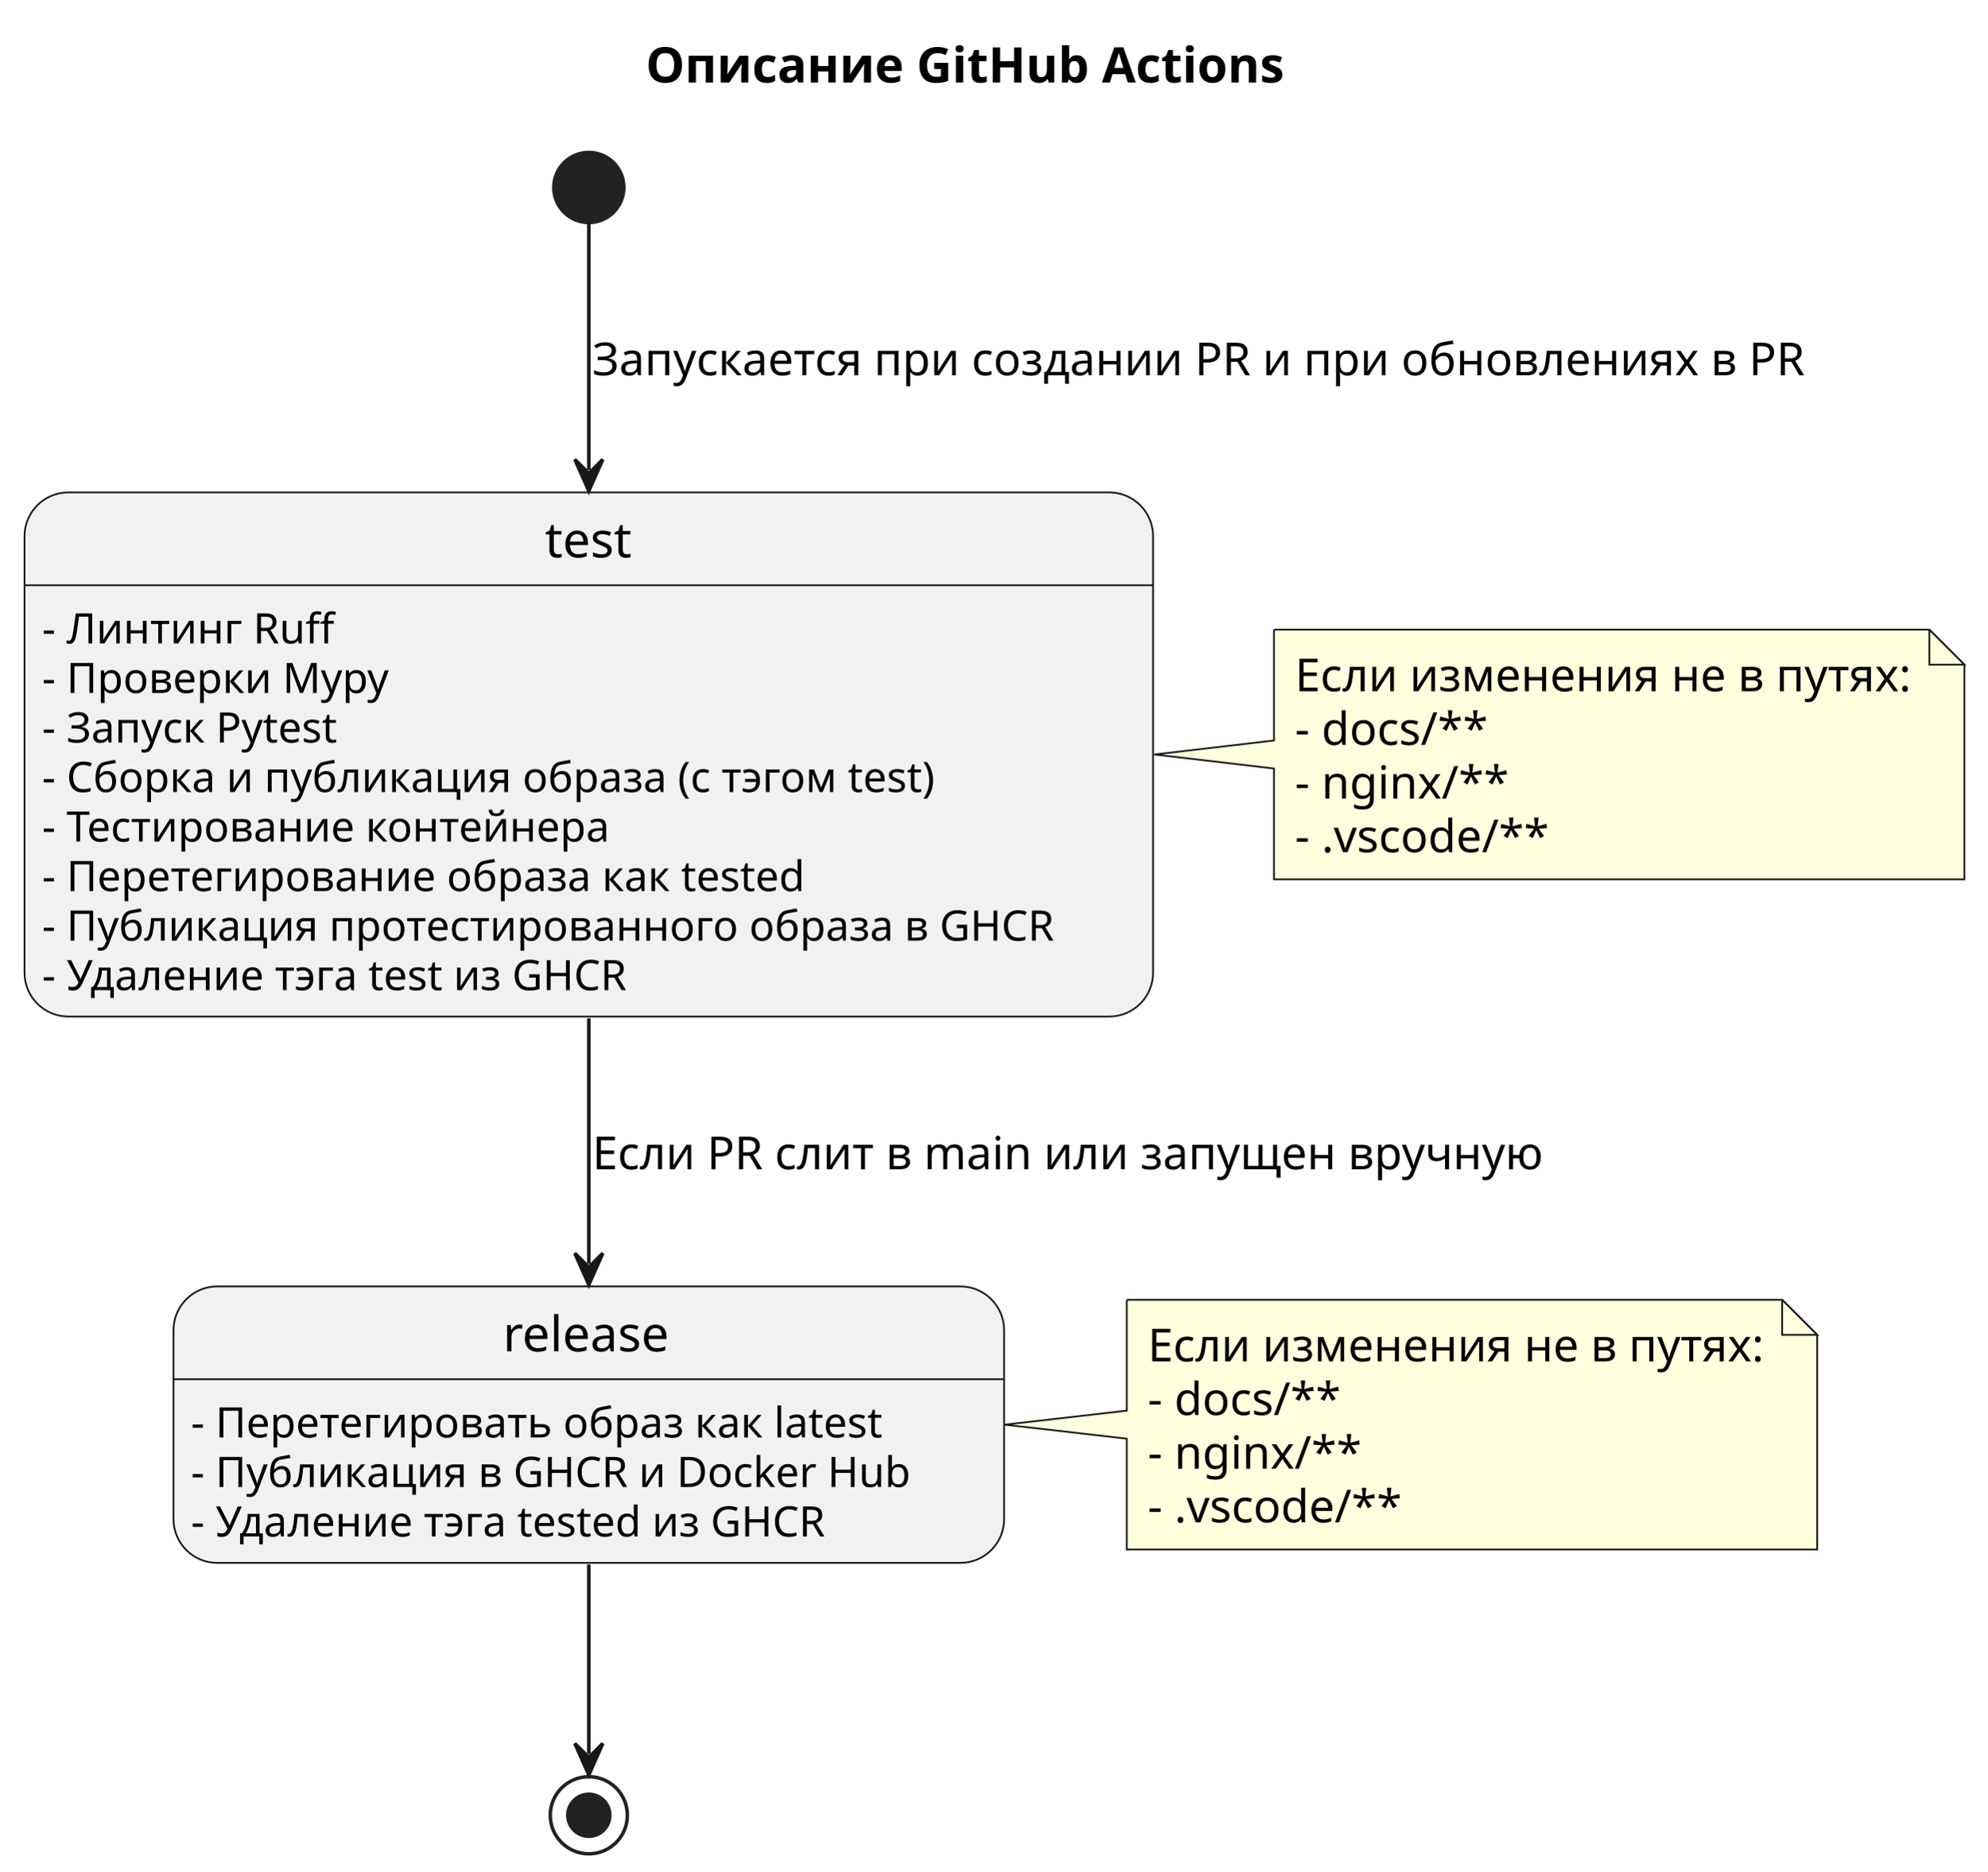
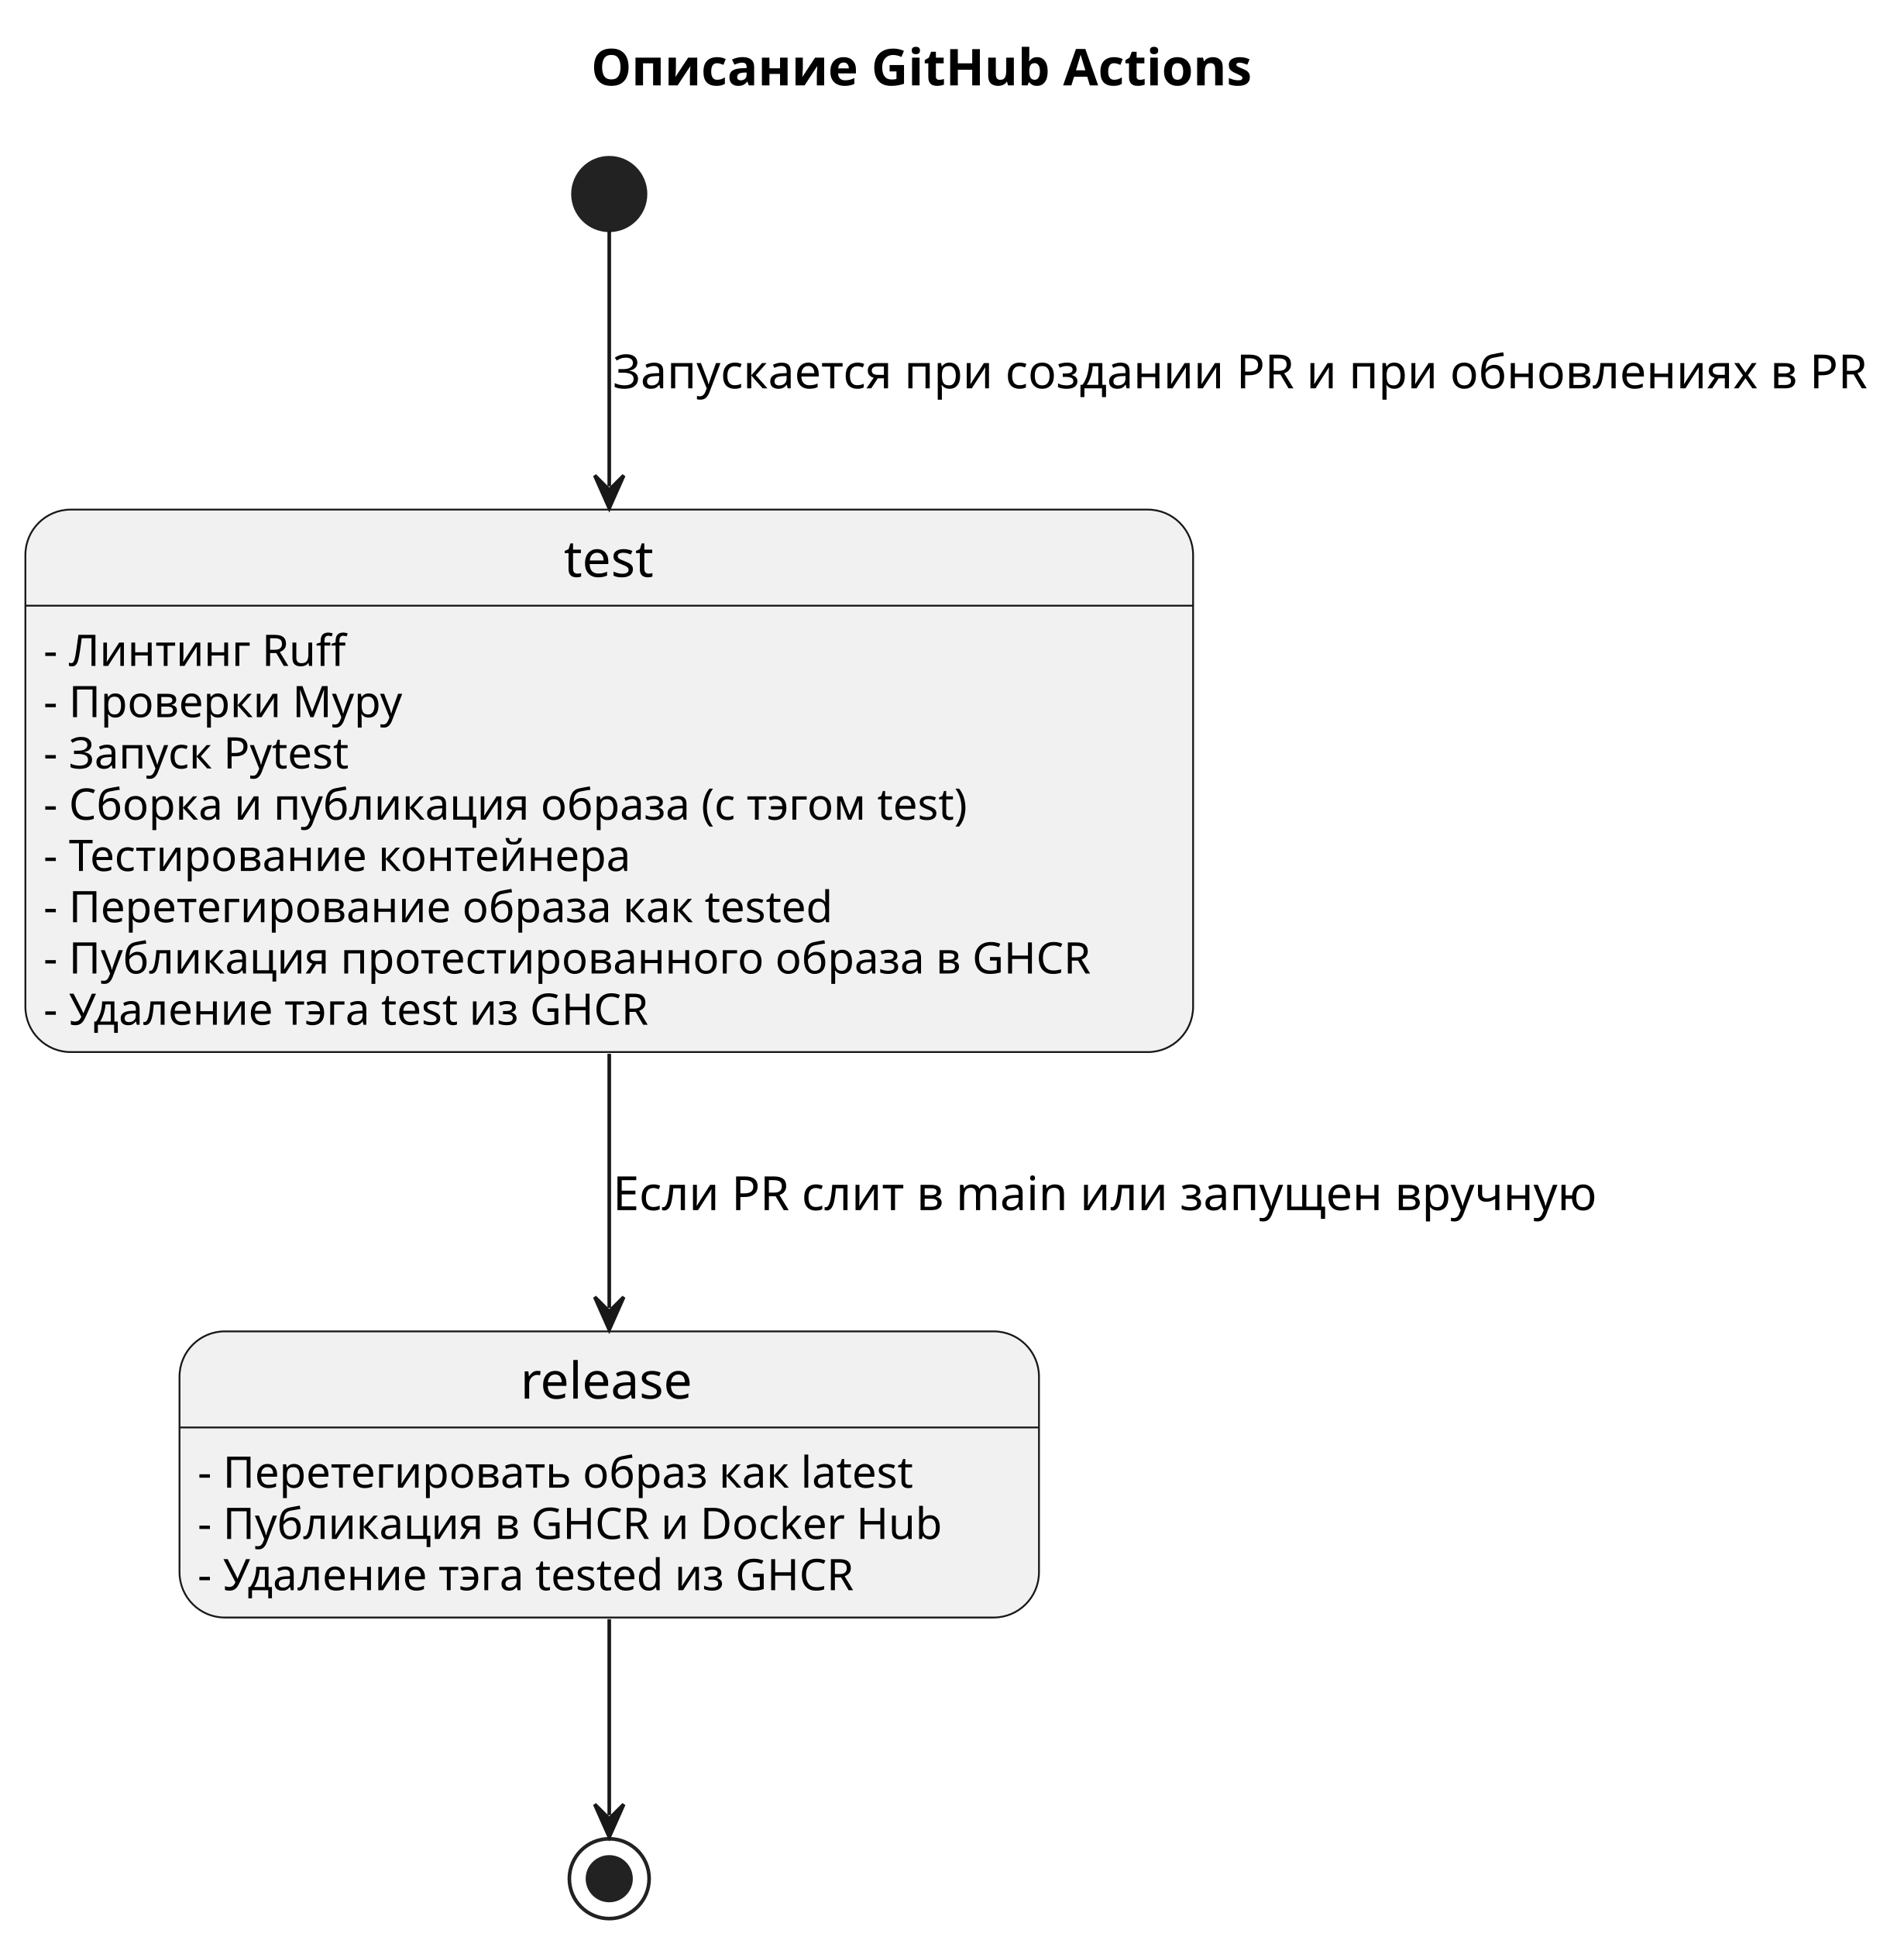
- <svg xmlns="http://www.w3.org/2000/svg" contentStyleType="text/css" height="534px" preserveAspectRatio="none" style="width:567px;height:534px;background:#FFFFFF;" version="1.1" viewBox="0 0 567 534" width="567px" zoomAndPan="magnify">
+ <svg xmlns="http://www.w3.org/2000/svg" contentStyleType="text/css" height="534px" preserveAspectRatio="none" style="width:525px;height:534px;background:#FFFFFF;" version="1.1" viewBox="0 0 525 534" width="525px" zoomAndPan="magnify">
  <defs />
  <g>
-     <text fill="#000000" font-family="sans-serif" font-size="14" font-weight="bold" lengthAdjust="spacing" textLength="185" x="184.25" y="23.535">Описание GitHub Actions</text>
+     <text fill="#000000" font-family="sans-serif" font-size="14" font-weight="bold" lengthAdjust="spacing" textLength="185" x="163" y="23.535">Описание GitHub Actions</text>
    <ellipse cx="168" cy="53.488" fill="#222222" rx="10" ry="10" style="stroke:#222222;stroke-width:1.0;" />
    <g id="test">
      <rect fill="#F1F1F1" height="149.551" rx="12.5" ry="12.5" style="stroke:#181818;stroke-width:0.5;" width="322" x="7" y="140.488" />
      <line style="stroke:#181818;stroke-width:0.5;" x1="7" x2="329" y1="166.977" y2="166.977" />
      <text fill="#000000" font-family="sans-serif" font-size="14" lengthAdjust="spacing" textLength="25" x="155.5" y="159.023">test</text>
      <text fill="#000000" font-family="sans-serif" font-size="12" lengthAdjust="spacing" textLength="90" x="12" y="183.578">- Линтинг Ruff</text>
      <text fill="#000000" font-family="sans-serif" font-size="12" lengthAdjust="spacing" textLength="105" x="12" y="197.711">- Проверки Mypy</text>
      <text fill="#000000" font-family="sans-serif" font-size="12" lengthAdjust="spacing" textLength="89" x="12" y="211.844">- Запуск Pytest</text>
      <text fill="#000000" font-family="sans-serif" font-size="12" lengthAdjust="spacing" textLength="270" x="12" y="225.977">- Сборка и публикация образа (с тэгом test)</text>
      <text fill="#000000" font-family="sans-serif" font-size="12" lengthAdjust="spacing" textLength="174" x="12" y="240.109">- Тестирование контейнера</text>
      <text fill="#000000" font-family="sans-serif" font-size="12" lengthAdjust="spacing" textLength="231" x="12" y="254.242">- Перетегирование образа как tested</text>
      <text fill="#000000" font-family="sans-serif" font-size="12" lengthAdjust="spacing" textLength="302" x="12" y="268.375">- Публикация протестированного образа в GHCR</text>
      <text fill="#000000" font-family="sans-serif" font-size="12" lengthAdjust="spacing" textLength="181" x="12" y="282.508">- Удаление тэга test из GHCR</text>
    </g>
    <g id="release">
      <rect fill="#F1F1F1" height="78.887" rx="12.5" ry="12.5" style="stroke:#181818;stroke-width:0.5;" width="237" x="49.5" y="367.038" />
      <line style="stroke:#181818;stroke-width:0.5;" x1="49.5" x2="286.5" y1="393.527" y2="393.527" />
      <text fill="#000000" font-family="sans-serif" font-size="14" lengthAdjust="spacing" textLength="49" x="143.5" y="385.573">release</text>
      <text fill="#000000" font-family="sans-serif" font-size="12" lengthAdjust="spacing" textLength="208" x="54.5" y="410.128">- Перетегировать образ как latest</text>
      <text fill="#000000" font-family="sans-serif" font-size="12" lengthAdjust="spacing" textLength="217" x="54.5" y="424.261">- Публикация в GHCR и Docker Hub</text>
      <text fill="#000000" font-family="sans-serif" font-size="12" lengthAdjust="spacing" textLength="196" x="54.5" y="438.394">- Удаление тэга tested из GHCR</text>
    </g>
    <ellipse cx="168" cy="517.928" fill="none" rx="11" ry="11" style="stroke:#222222;stroke-width:1.0;" />
    <ellipse cx="168" cy="517.928" fill="#222222" rx="6" ry="6" style="stroke:#222222;stroke-width:1.0;" />
-     <g id="elem_GMN9">
-       <path d="M363.5,179.648 L363.5,211.268 L329.36,215.268 L363.5,219.268 L363.5,250.891 A0,0 0 0 0 363.5,250.891 L560.5,250.891 A0,0 0 0 0 560.5,250.891 L560.5,189.648 L550.5,179.648 L363.5,179.648 A0,0 0 0 0 363.5,179.648 " fill="#FEFFDD" style="stroke:#181818;stroke-width:0.5;" />
-       <path d="M550.5,179.648 L550.5,189.648 L560.5,189.648 L550.5,179.648 " fill="#FEFFDD" style="stroke:#181818;stroke-width:0.5;" />
-       <text fill="#000000" font-family="sans-serif" font-size="13" lengthAdjust="spacing" textLength="176" x="369.5" y="197.217">Если изменения не в путях:</text>
-       <text fill="#000000" font-family="sans-serif" font-size="13" lengthAdjust="spacing" textLength="61" x="369.5" y="212.527">- docs/**</text>
-       <text fill="#000000" font-family="sans-serif" font-size="13" lengthAdjust="spacing" textLength="67" x="369.5" y="227.838">- nginx/**</text>
-       <text fill="#000000" font-family="sans-serif" font-size="13" lengthAdjust="spacing" textLength="79" x="369.5" y="243.148">- .vscode/**</text>
-     </g>
-     <g id="elem_GMN12">
-       <path d="M321.5,370.868 L321.5,402.488 L286.62,406.488 L321.5,410.488 L321.5,442.111 A0,0 0 0 0 321.5,442.111 L518.5,442.111 A0,0 0 0 0 518.5,442.111 L518.5,380.868 L508.5,370.868 L321.5,370.868 A0,0 0 0 0 321.5,370.868 " fill="#FEFFDD" style="stroke:#181818;stroke-width:0.5;" />
-       <path d="M508.5,370.868 L508.5,380.868 L518.5,380.868 L508.5,370.868 " fill="#FEFFDD" style="stroke:#181818;stroke-width:0.5;" />
-       <text fill="#000000" font-family="sans-serif" font-size="13" lengthAdjust="spacing" textLength="176" x="327.5" y="388.437">Если изменения не в путях:</text>
-       <text fill="#000000" font-family="sans-serif" font-size="13" lengthAdjust="spacing" textLength="61" x="327.5" y="403.747">- docs/**</text>
-       <text fill="#000000" font-family="sans-serif" font-size="13" lengthAdjust="spacing" textLength="67" x="327.5" y="419.058">- nginx/**</text>
-       <text fill="#000000" font-family="sans-serif" font-size="13" lengthAdjust="spacing" textLength="79" x="327.5" y="434.368">- .vscode/**</text>
-     </g>
    <g id="link_*start*_test">
      <path d="M168,63.538 C168,78.528 168,103.848 168,134.078 " fill="none" id="*start*-to-test" style="stroke:#181818;stroke-width:1.0;" />
      <polygon fill="#181818" points="168,140.078,172,131.078,168,135.078,164,131.078,168,140.078" style="stroke:#181818;stroke-width:1.0;" />
      <text fill="#000000" font-family="sans-serif" font-size="13" lengthAdjust="spacing" textLength="348" x="169" y="107.057">Запускается при создании PR и при обновлениях в PR</text>
    </g>
    <g id="link_test_release">
      <path d="M168,290.508 C168,316.498 168,338.638 168,360.568 " fill="none" id="test-to-release" style="stroke:#181818;stroke-width:1.0;" />
      <polygon fill="#181818" points="168,366.568,172,357.568,168,361.568,164,357.568,168,366.568" style="stroke:#181818;stroke-width:1.0;" />
      <text fill="#000000" font-family="sans-serif" font-size="13" lengthAdjust="spacing" textLength="273" x="169" y="333.607">Если PR слит в main или запущен вручную</text>
    </g>
    <g id="link_release_*end*">
      <path d="M168,446.378 C168,467.758 168,486.668 168,500.428 " fill="none" id="release-to-*end*" style="stroke:#181818;stroke-width:1.0;" />
      <polygon fill="#181818" points="168,506.428,172,497.428,168,501.428,164,497.428,168,506.428" style="stroke:#181818;stroke-width:1.0;" />
    </g>
  </g>
</svg>
